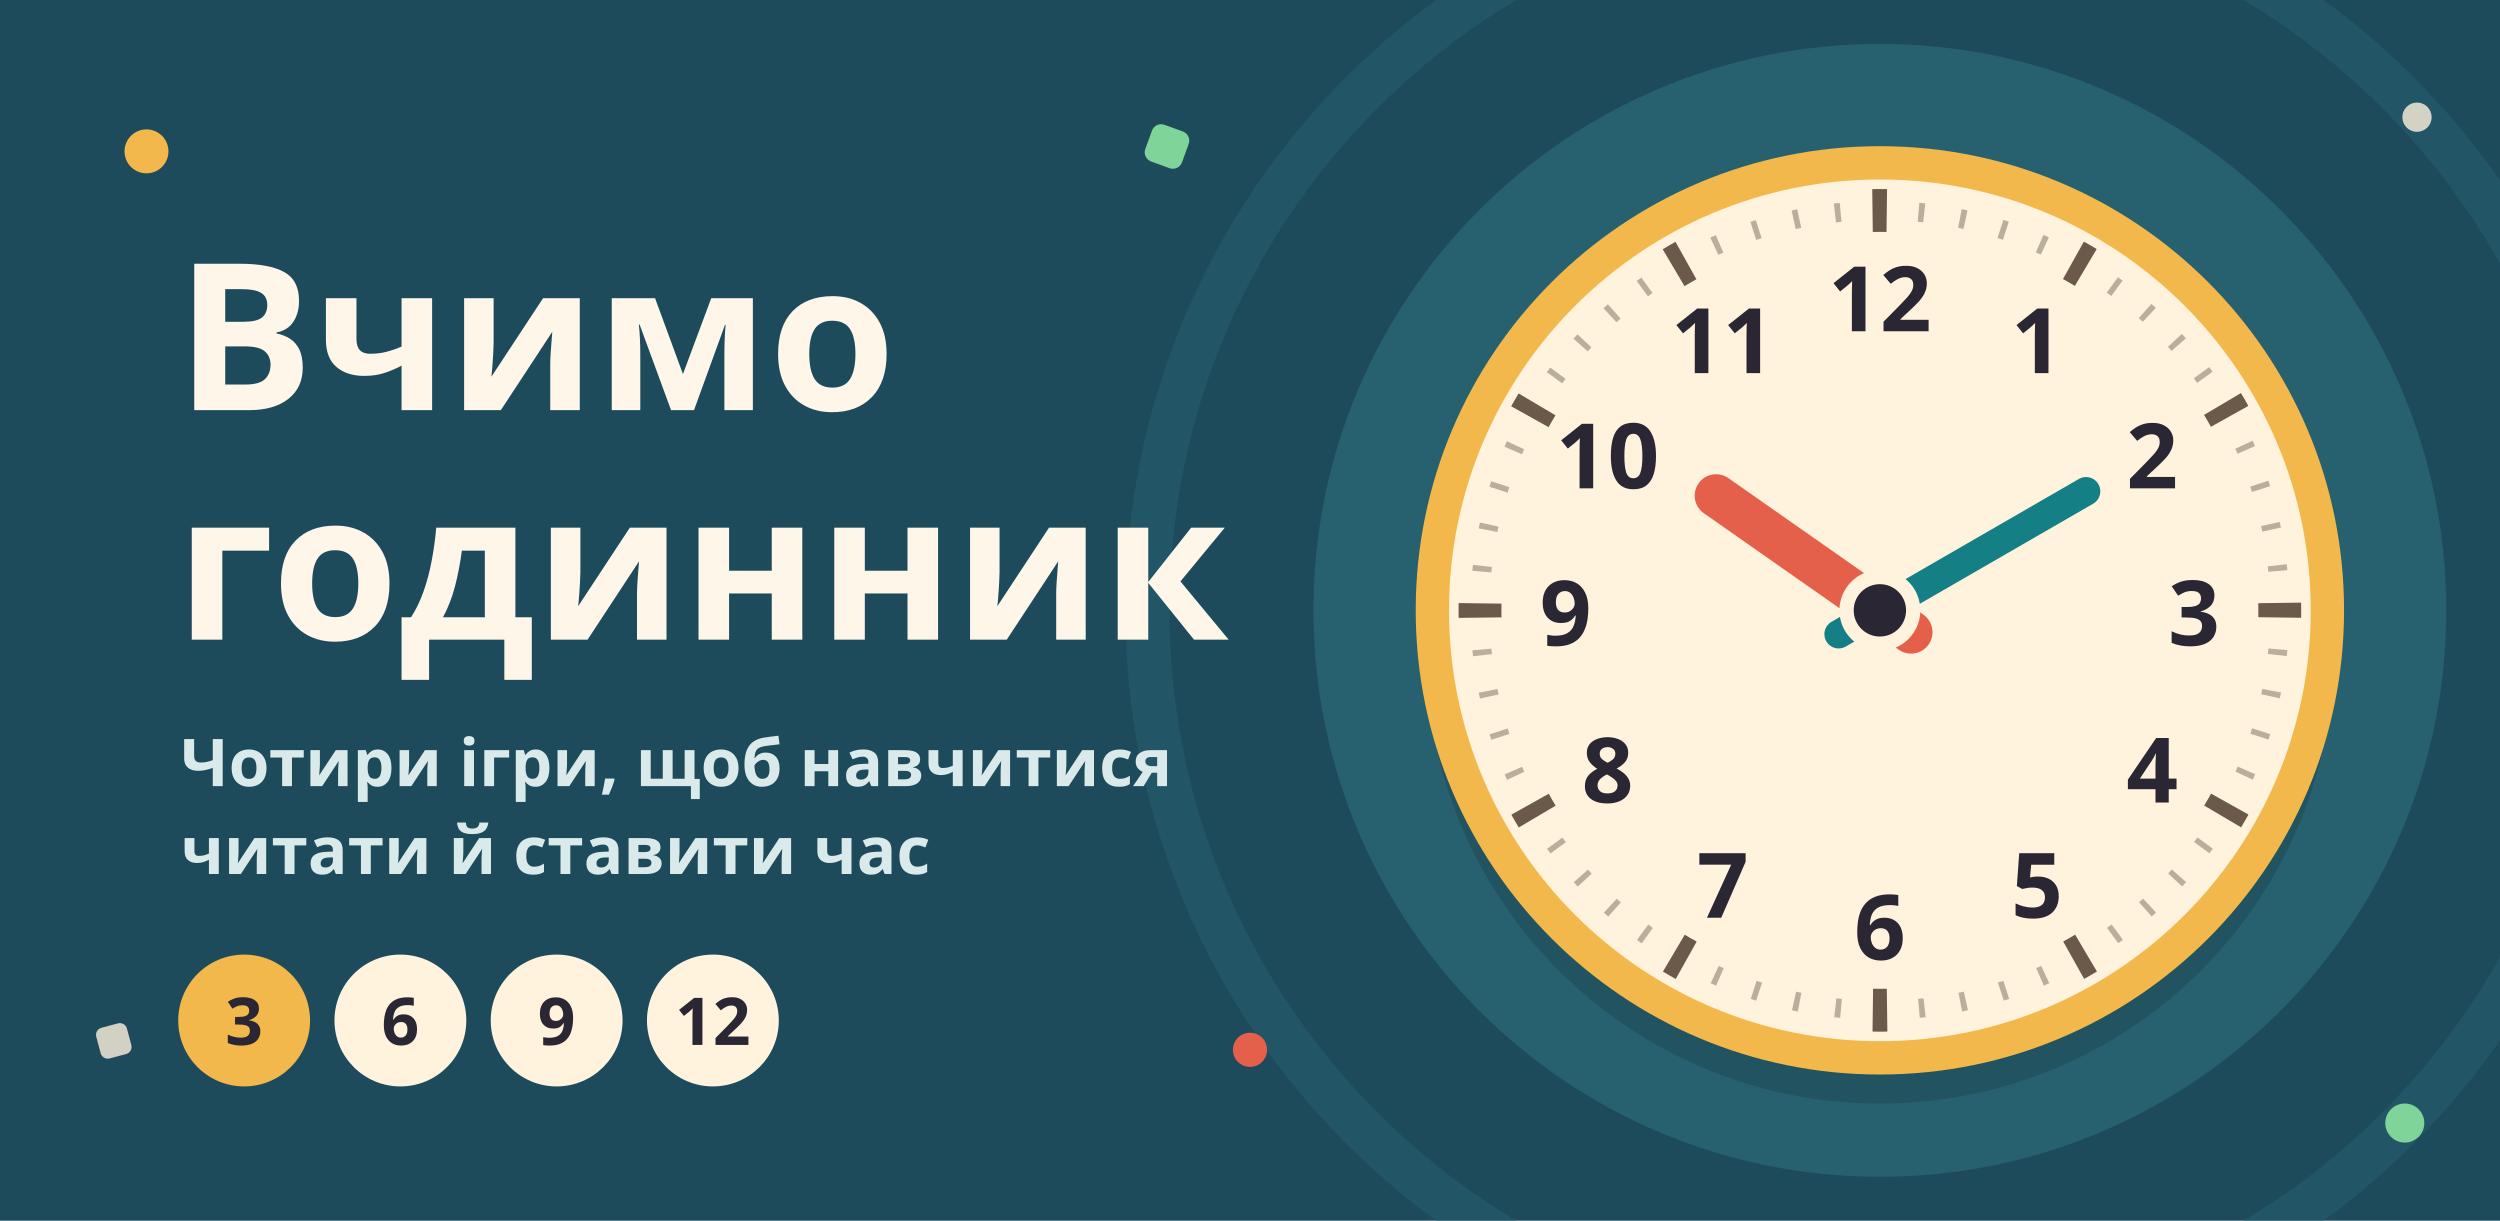
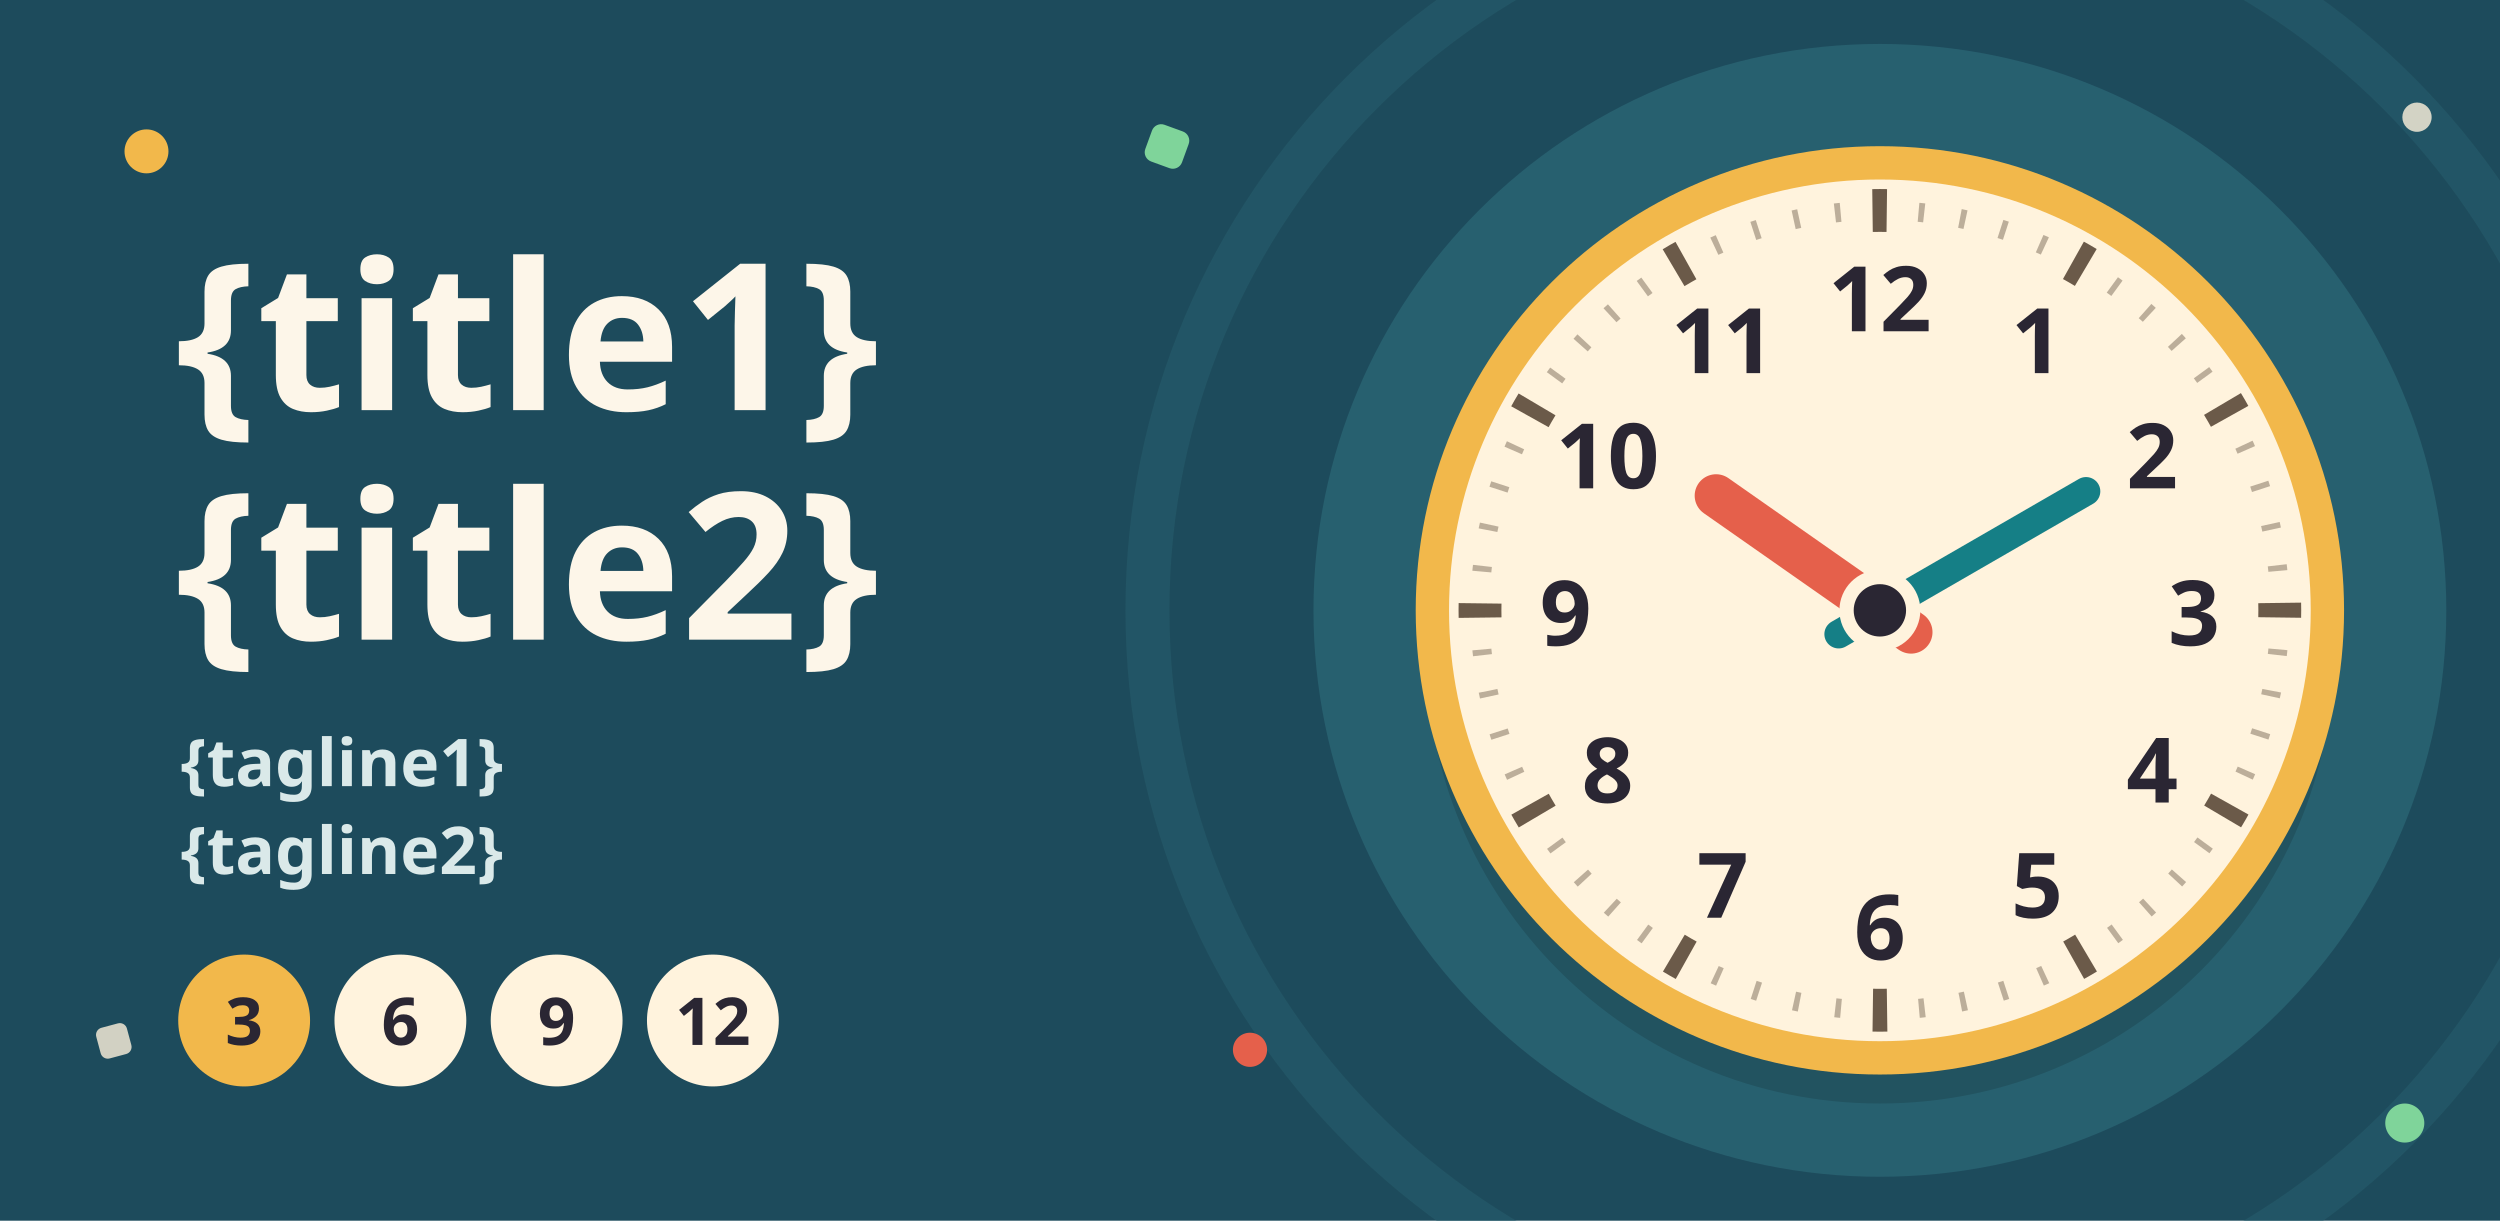
<svg xmlns="http://www.w3.org/2000/svg" width="1024" height="500" viewBox="0 0 1024 500">
  <rect width="1024" height="500" fill="#1d4b5c" />
  <circle cx="770" cy="250" r="232" fill="#27606f" />
  <circle cx="770" cy="250" r="300" fill="none" stroke="#27606f" stroke-width="18" opacity="0.5" />
  <circle cx="60" cy="62" r="9" fill="#f2b84b" />
  <circle cx="512" cy="430" r="7" fill="#e5604b" />
  <rect x="470" y="52" width="16" height="16" rx="4" transform="rotate(20 478 60)" fill="#7fd49a" />
  <rect x="40" y="420" width="13" height="13" rx="3" transform="rotate(-15 46 426)" fill="#fff3dd" opacity="0.8" />
  <circle cx="985" cy="460" r="8" fill="#7fd49a" />
  <circle cx="990" cy="48" r="6" fill="#fff3dd" opacity="0.8" />
  <g font-family="Nunito, 'Arial Rounded MT Bold', sans-serif" fill="#fdf6e9">
-     <text x="72" y="168" font-size="84" font-weight="900">Вчимо</text>
-     <text x="72" y="262" font-size="84" font-weight="900">годинник</text>
-     <text x="74" y="322" font-size="27" font-weight="700" fill="#dae9e9">Чотири ігри, щоб навчитися</text>
-     <text x="74" y="358" font-size="27" font-weight="700" fill="#dae9e9">читати й ставити час</text>
+     <text x="72" y="168" font-size="84" font-weight="900">{title1}</text>
+     <text x="72" y="262" font-size="84" font-weight="900">{title2}</text>
+     <text x="74" y="322" font-size="27" font-weight="700" fill="#dae9e9">{tagline1}</text>
+     <text x="74" y="358" font-size="27" font-weight="700" fill="#dae9e9">{tagline2}</text>
  </g>
  <g font-family="Nunito, 'Arial Rounded MT Bold', sans-serif" font-size="27" font-weight="900" fill="#2a2633" text-anchor="middle">
    <circle cx="100" cy="418" r="27" fill="#f2b84b" />
    <text x="100" y="428">3</text>
    <circle cx="164" cy="418" r="27" fill="#fff3dd" />
    <text x="164" y="428">6</text>
    <circle cx="228" cy="418" r="27" fill="#fff3dd" />
    <text x="228" y="428">9</text>
    <circle cx="292" cy="418" r="27" fill="#fff3dd" />
    <text x="292" y="428">12</text>
  </g>
  <circle cx="770" cy="266" r="186" fill="#000" opacity="0.14" />
  <g transform="translate(770 250) scale(1.95)">
    <circle r="94" fill="#fff3dd" stroke="#f2b84b" stroke-width="7" />
    <circle r="84" fill="none" stroke="#6b5a49" stroke-width="4" opacity="0.45" stroke-dasharray="1.2 7.596" stroke-dashoffset="0.6" />
    <circle r="84" fill="none" stroke="#6b5a49" stroke-width="9" stroke-dasharray="3 40.982" stroke-dashoffset="1.5" />
    <g font-family="Nunito, 'Arial Rounded MT Bold', sans-serif" font-size="19" font-weight="900" fill="#2a2633" text-anchor="middle" dominant-baseline="central">
      <text x="33" y="-57.2">1</text>
      <text x="57.2" y="-33">2</text>
      <text x="66" y="0">3</text>
      <text x="57.2" y="33">4</text>
      <text x="33" y="57.2">5</text>
      <text x="0" y="66">6</text>
      <text x="-33" y="57.2">7</text>
      <text x="-57.2" y="33">8</text>
      <text x="-66" y="0">9</text>
      <text x="-57.2" y="-33">10</text>
      <text x="-33" y="-57.2">11</text>
      <text x="0" y="-66">12</text>
    </g>
    <line y1="8" y2="-42" stroke="#e5604b" stroke-width="9" stroke-linecap="round" transform="rotate(305)" />
    <line y1="10" y2="-50" stroke="#157f86" stroke-width="6" stroke-linecap="round" transform="rotate(60)" />
    <circle r="7" fill="#2a2633" stroke="#fff3dd" stroke-width="3" />
  </g>
</svg>
